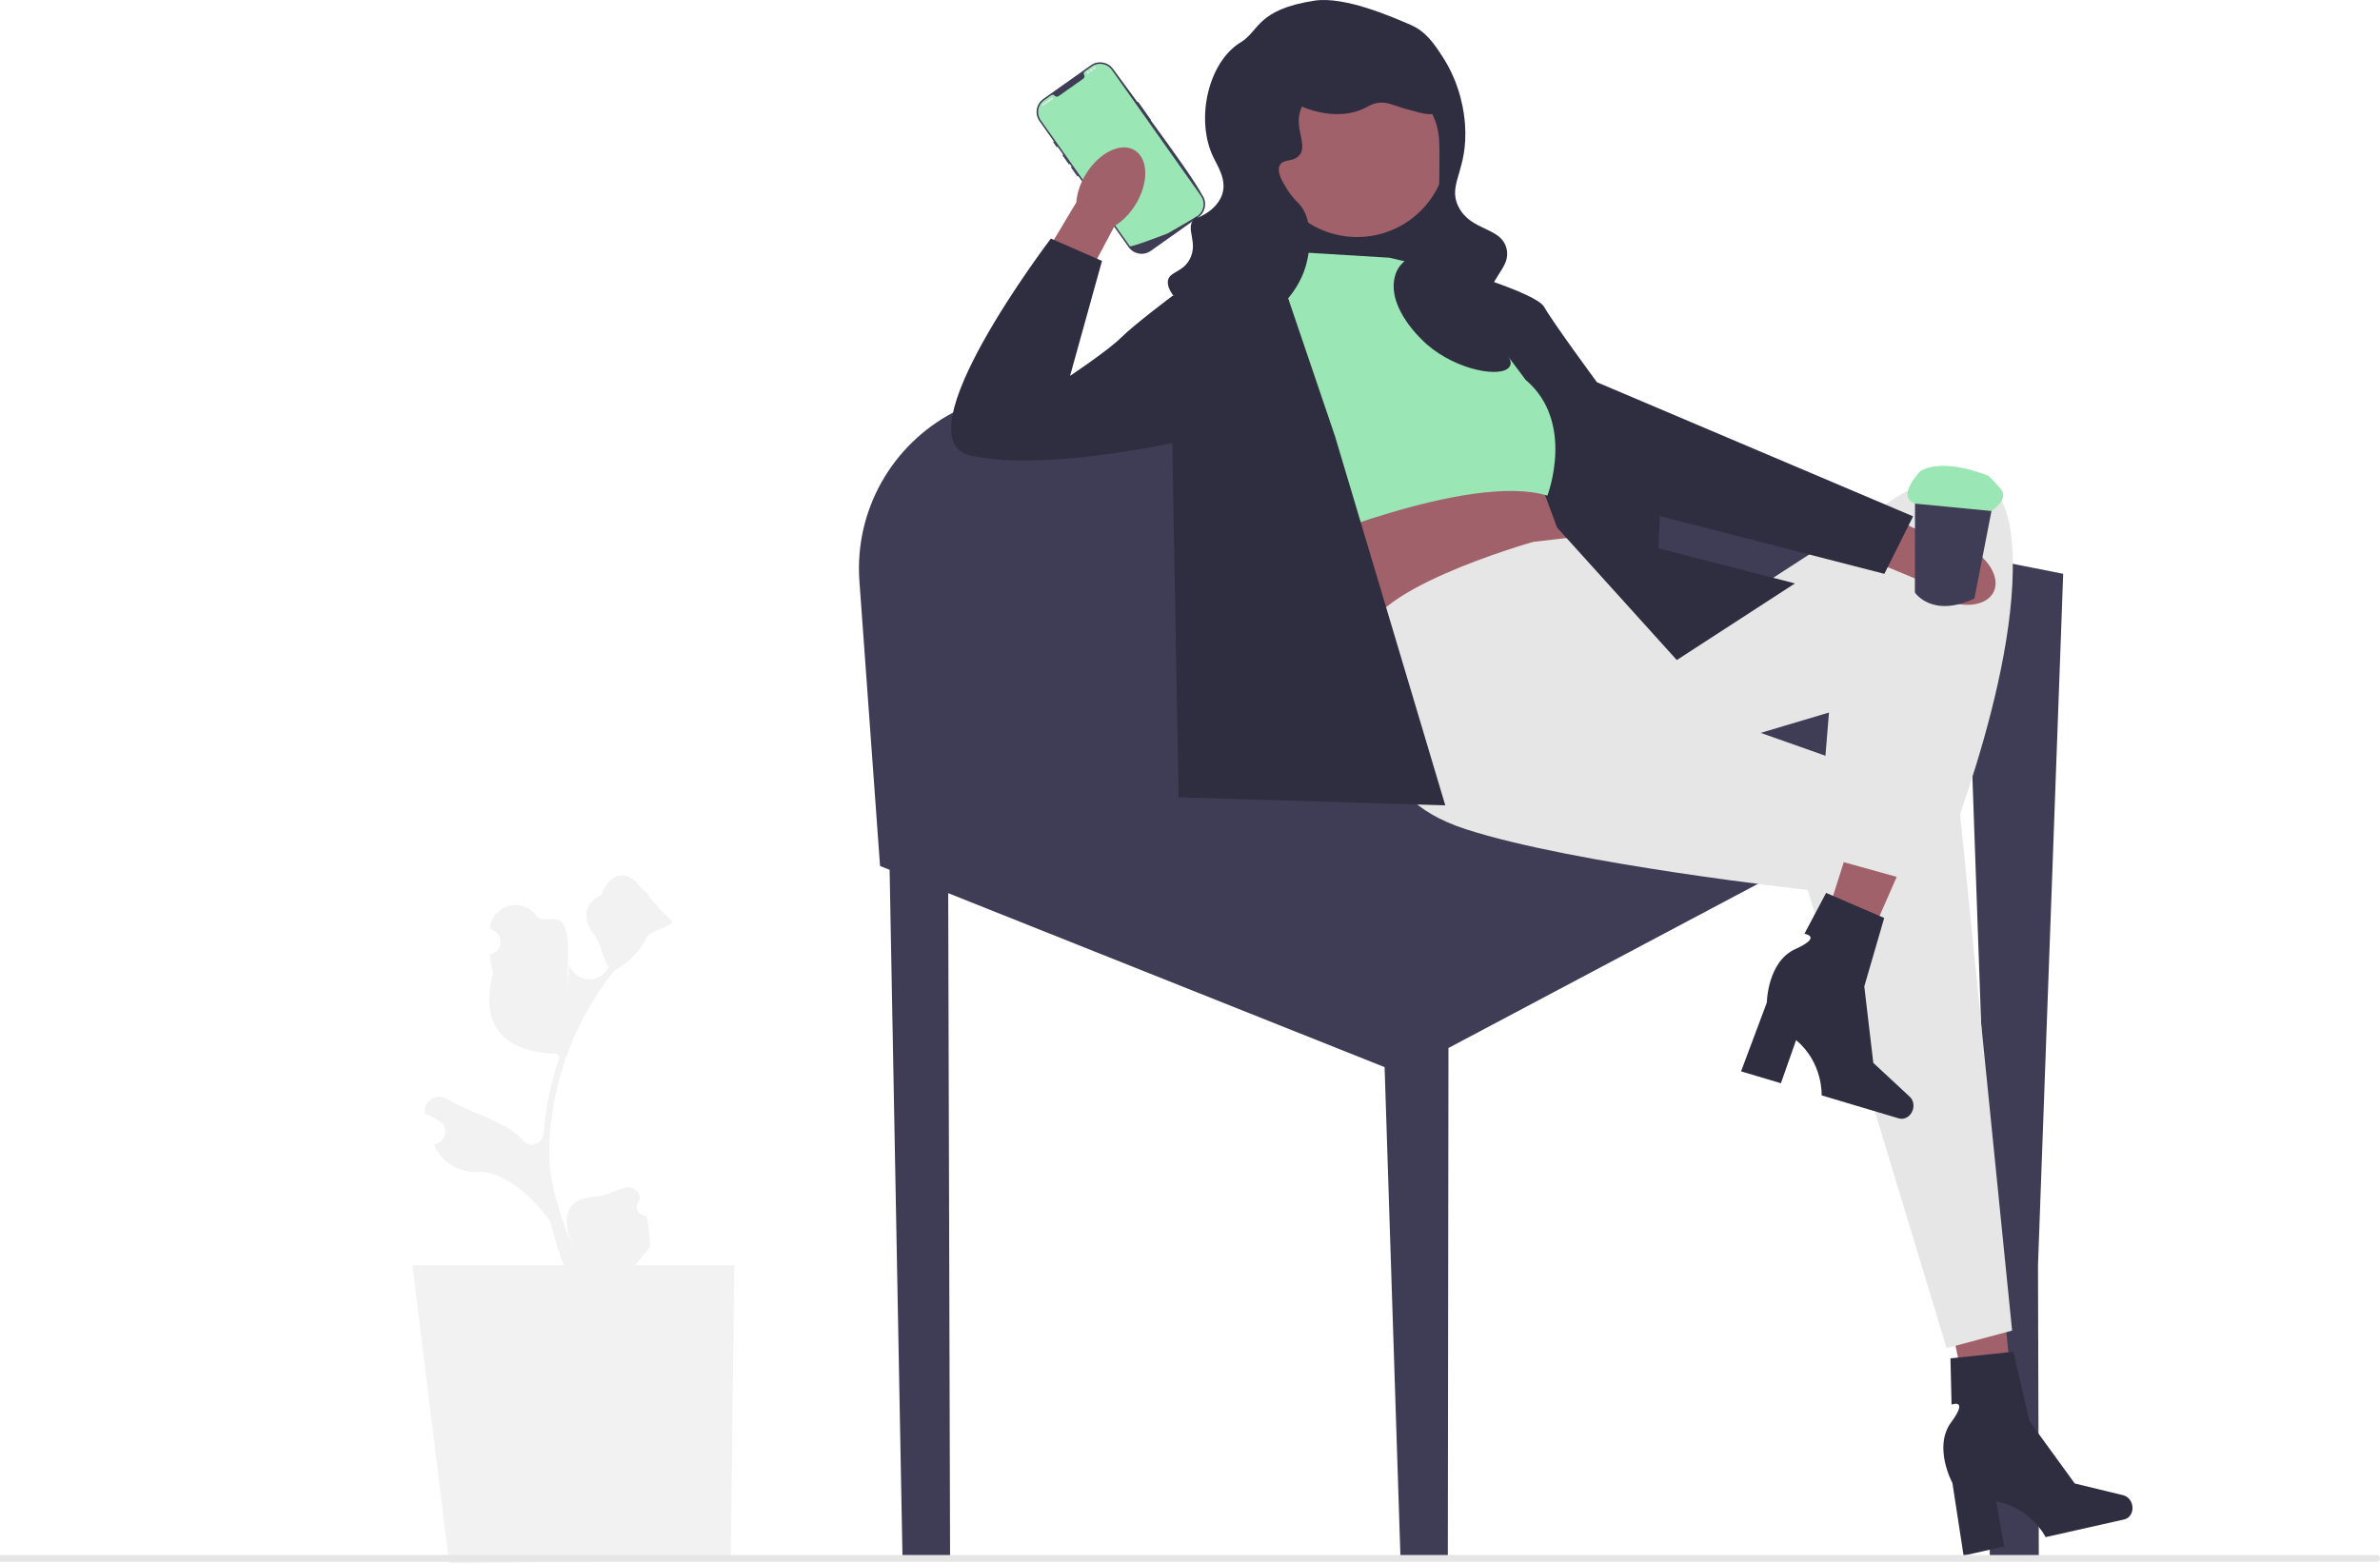
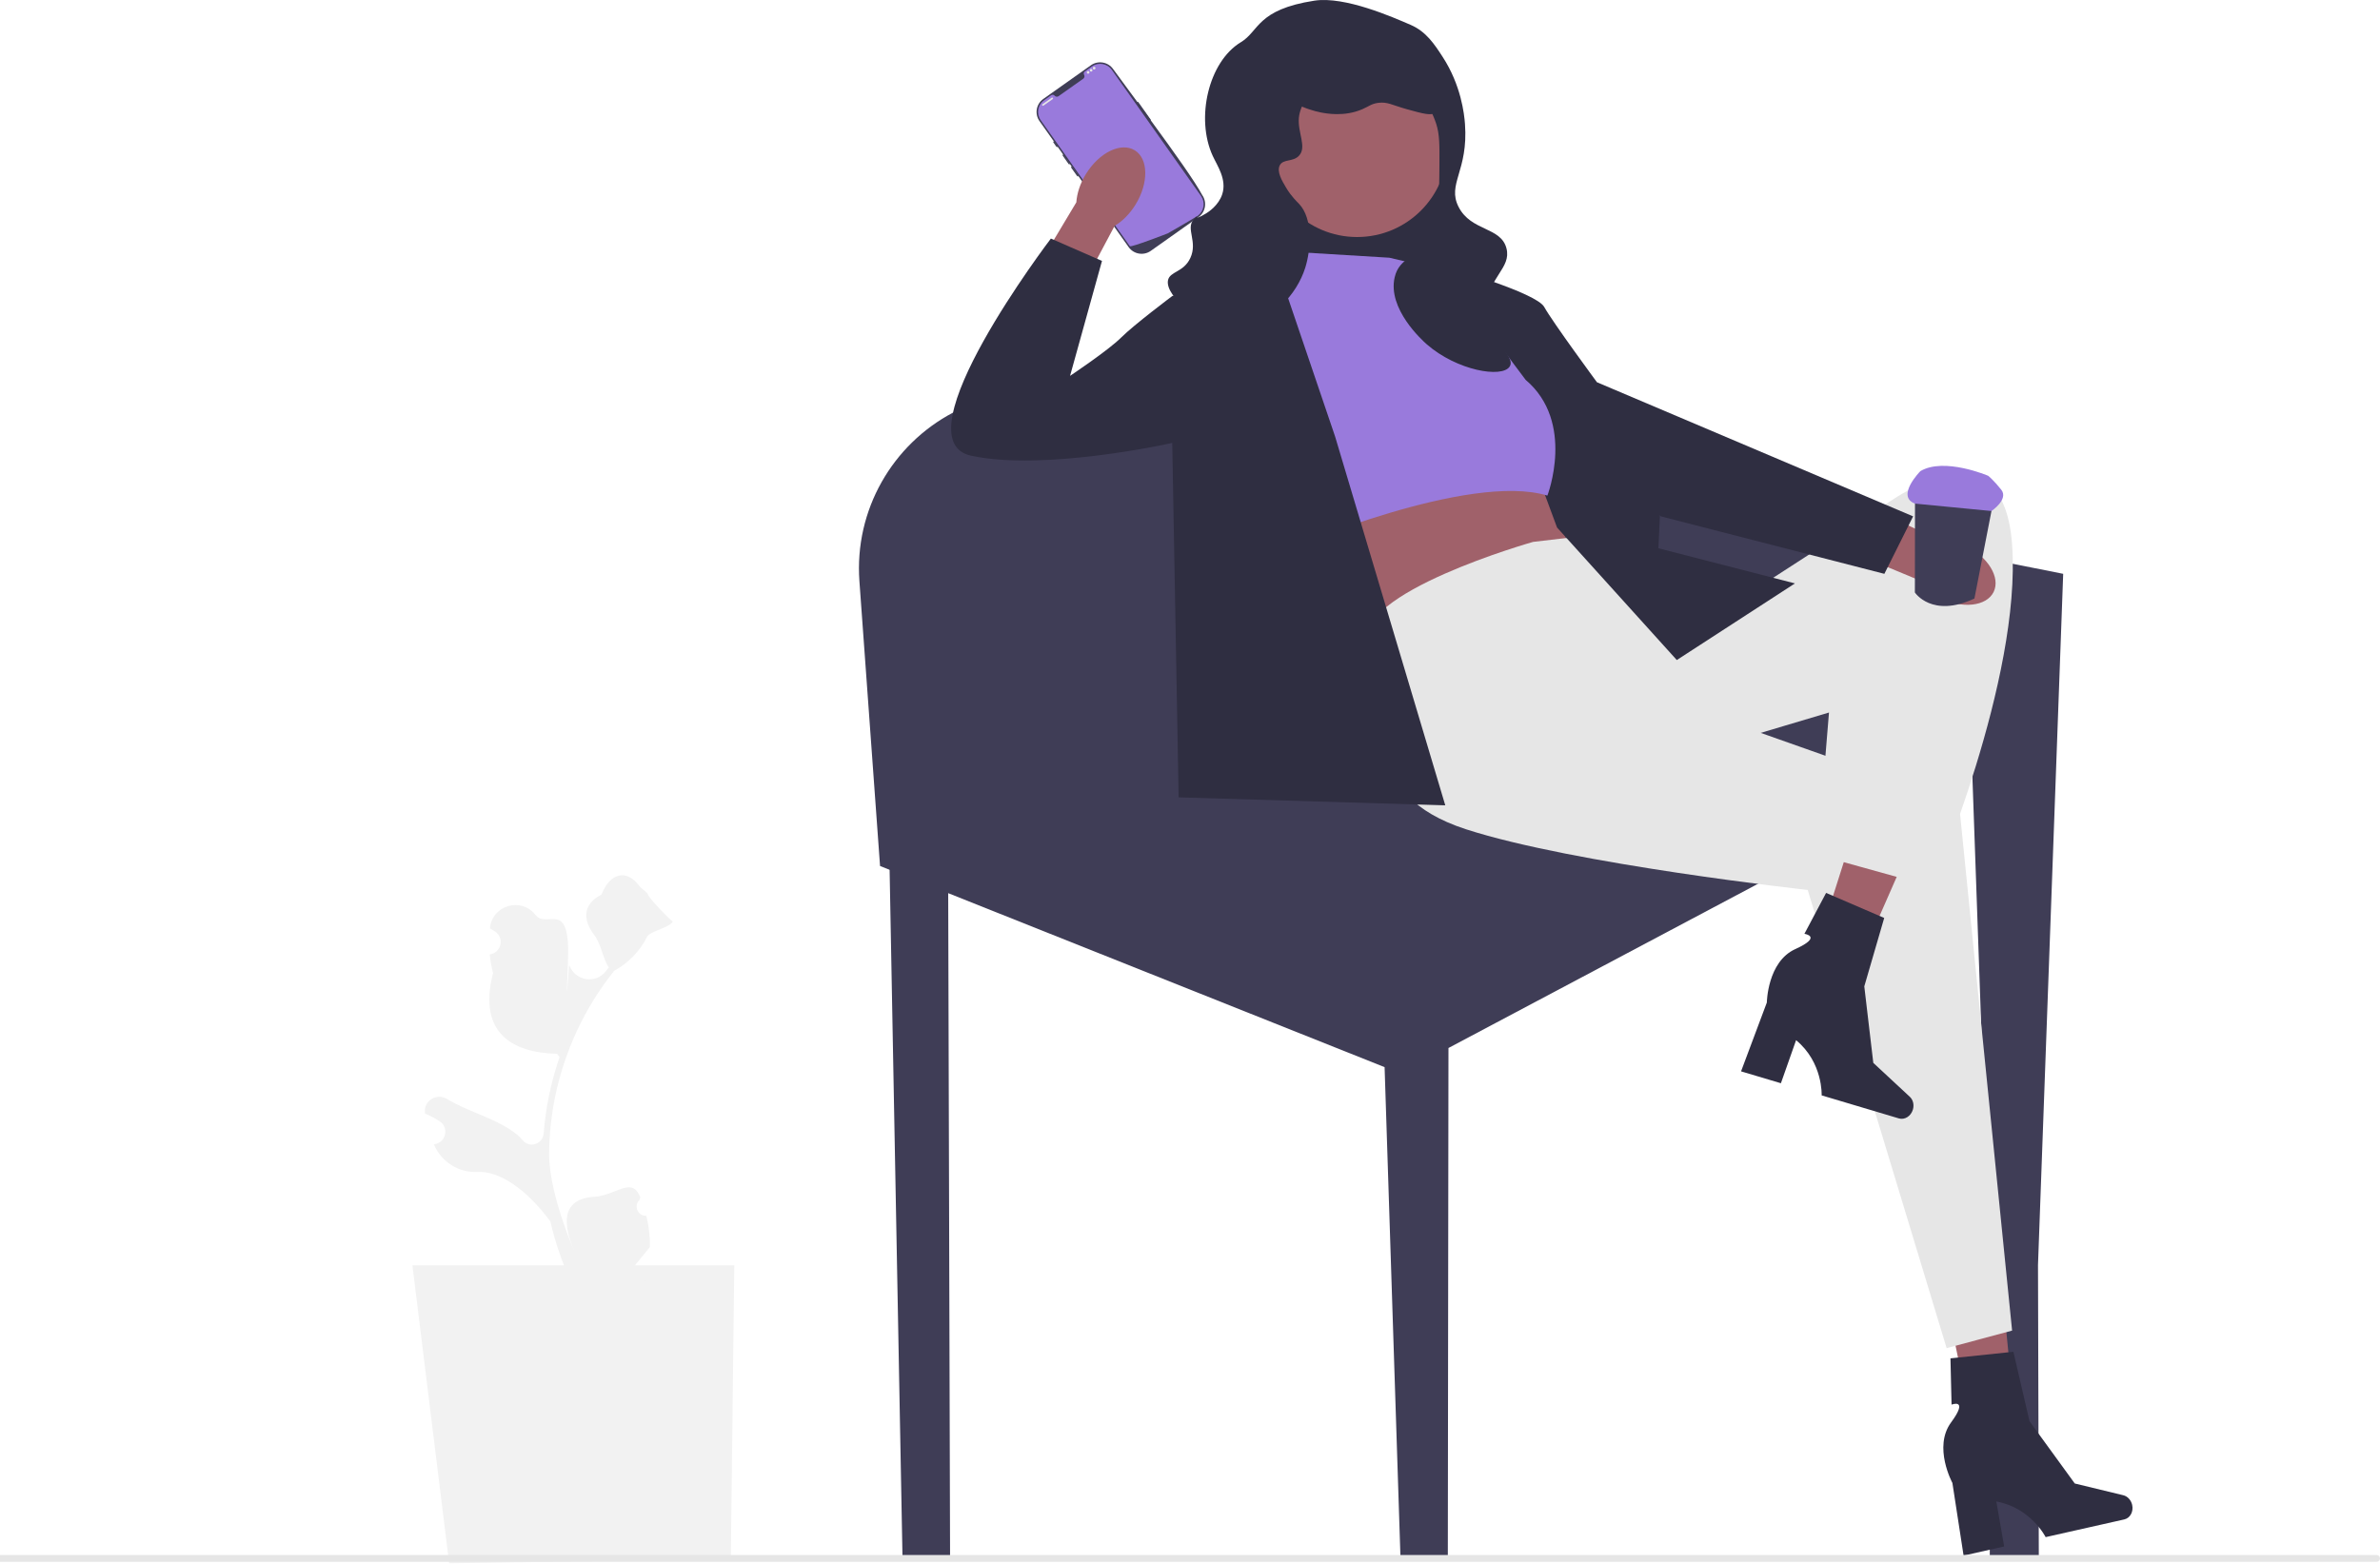
<svg xmlns="http://www.w3.org/2000/svg" width="583.04" height="383" viewBox="0 0 583.04 383">
  <path d="M499.437,374.107l.016,6.219v1.314h-12.008v-1.971l-.008-24.321-.016-23.563v-4.326l-.008-17.539-.008-.282-2.089-59.055v-.047l-2.128-60.197v-.008l-.055-1.635-10.365,5.499-12.783,6.782-6.071,3.223-8.668,4.592-14.613,7.76h-.008l-75.788,40.202-.156,123.57v1.314h-11.594l-.047-1.314-3.849-118.877-111.773-44.567-11.828-4.717-5.054-69.757c-1.267-17.484,8.105-33.513,22.937-41.32,3.661-1.924,7.651-3.348,11.891-4.17l17.07-3.309,42.603-8.269,13.784-2.668,18.016-3.497,7.103-1.377,11.68-2.269,1.056-.203,3.293-.641,1.173-.227,1.909-.368,1.346,2.378c.008,0,.008,.008,.008,.016l7.917,14.05,1.424,2.535,.008,.008,6.861,12.165s.008,.008,.008,.016l6.681,11.86,13.111,2.605,6.462,1.283,40.053,7.956,5.28,1.056h.008l13.361,2.652,3.536,.704,16.514,3.278,.125,.023,7.33,1.455,12.345,2.456-6.172,169.334,.117,41.281v.008l.063,22.898Z" fill="#3f3d56" />
  <g>
    <path d="M294.509,47.783c-1.752-3.301-6.79-10.365-12.595-18.298-1.08-1.479-2.183-2.981-3.293-4.498-1.979-2.683-3.99-5.413-5.938-8.073-1.244-1.752-3.677-2.167-5.429-.931l-11.672,8.261c-1.752,1.236-2.175,3.669-.931,5.421l3.512,4.968,.923,1.306,1.361,1.924,1.635,2.308v.008l.462,.641,1.627,2.308,.9,1.267,7.878,11.14,3.536,4.999c1.236,1.752,3.669,2.167,5.421,.931l10.154-7.189,1.432-1.009,.086-.063c1.752-1.236,2.175-3.669,.931-5.421Z" fill="#3f3d56" />
    <path d="M281.899,29.313l-3.043-4.295c-.055-.078-.156-.094-.227-.039l-.008,.008c-.07,.047-.086,.141-.031,.219l3.043,4.303c.047,.07,.149,.086,.227,.039,.023-.016,.039-.039,.055-.063,.023-.055,.023-.117-.016-.172Z" fill="#3f3d56" />
-     <path d="M272.378,17.126l21.831,30.87c1.078,1.525,.773,3.611-.658,4.769l-.001,0c-.021,.017-.042,.034-.065,.051-.038,.03-.077,.059-.118,.087,0,0-.155,.094-.44,.265-.287,.173-.706,.423-1.229,.734-.157,.094-.322,.192-.497,.295-.348,.206-.731,.432-1.142,.673-.164,.097-.333,.196-.507,.297-.885,.518-1.879,1.095-2.933,1.697-.178,.102-.357,.205-.538,.308-.048,.027-9.045,3.509-9.299,3.148l-21.831-30.87c-1.123-1.588-.746-3.784,.842-4.907l1.716-1.214c.274-.194,.646-.136,.863,.121,.015,.017,.03,.033,.046,.049,.244,.24,.631,.253,.911,.055l6.032-4.266c.28-.198,.396-.567,.251-.877-.009-.021-.02-.04-.031-.06-.17-.29-.101-.66,.174-.853l1.716-1.214c1.588-1.123,3.784-.746,4.907,.842Z" fill="#9ae6b4" />
+     <path d="M272.378,17.126l21.831,30.87c1.078,1.525,.773,3.611-.658,4.769l-.001,0c-.021,.017-.042,.034-.065,.051-.038,.03-.077,.059-.118,.087,0,0-.155,.094-.44,.265-.287,.173-.706,.423-1.229,.734-.157,.094-.322,.192-.497,.295-.348,.206-.731,.432-1.142,.673-.164,.097-.333,.196-.507,.297-.885,.518-1.879,1.095-2.933,1.697-.178,.102-.357,.205-.538,.308-.048,.027-9.045,3.509-9.299,3.148l-21.831-30.87c-1.123-1.588-.746-3.784,.842-4.907l1.716-1.214c.274-.194,.646-.136,.863,.121,.015,.017,.03,.033,.046,.049,.244,.24,.631,.253,.911,.055l6.032-4.266c.28-.198,.396-.567,.251-.877-.009-.021-.02-.04-.031-.06-.17-.29-.101-.66,.174-.853l1.716-1.214c1.588-1.123,3.784-.746,4.907,.842Z" fill="#997adc" />
    <path d="M259.079,35.782l-.767-1.08c-.031-.047-.086-.078-.149-.07-.023,0-.055,.016-.078,.031-.07,.055-.094,.156-.039,.227l.759,1.08c.055,.07,.156,.094,.235,.039,.023-.016,.039-.039,.047-.07,.023-.047,.023-.11-.008-.156Z" fill="#3f3d56" />
    <path d="M262.068,40.015l-1.471-2.089c-.039-.047-.094-.07-.149-.063-.031,0-.063,.008-.078,.023-.078,.055-.094,.156-.039,.235l1.471,2.081c.055,.07,.156,.094,.227,.039,.023-.016,.039-.039,.055-.063v-.008c.023-.047,.023-.11-.016-.156Z" fill="#3f3d56" />
    <path d="M264.156,42.972l-1.471-2.089c-.039-.047-.094-.07-.141-.063-.031,0-.063,.008-.086,.023-.078,.055-.094,.156-.039,.235l1.471,2.081c.055,.07,.156,.094,.227,.039,.023-.016,.047-.039,.055-.07,.023-.047,.023-.11-.016-.156Z" fill="#3f3d56" />
    <rect x="255.025" y="24.704" width="3.209" height=".411" rx=".206" ry=".206" transform="translate(32.71789 152.7485) rotate(-35.26749)" fill="#e6e6e6" />
    <circle cx="266.56" cy="17.736" r=".329" fill="#e6e6e6" />
    <circle cx="267.299" cy="17.213" r=".329" fill="#e6e6e6" />
    <circle cx="268.038" cy="16.691" r=".329" fill="#e6e6e6" />
  </g>
  <rect x="310.249" y="36.15" width="45.373" height="43.026" fill="#2f2e41" />
  <path d="M278.185,50.115c-1.422,2.309-3.247,4.106-5.132,5.223l-12.155,22.852-10.705-6.102,13.482-22.524c.149-2.186,.931-4.625,2.353-6.934,3.248-5.275,8.602-7.876,11.959-5.809,3.357,2.067,3.445,8.019,.197,13.294h0Z" fill="#a0616a" />
  <g>
    <polygon points="484.466 355.941 494.226 353.985 489.823 309.154 475.42 312.039 484.466 355.941" fill="#a0616a" />
    <path d="M522.33,368.699h0c.369,1.64-.496,3.231-1.931,3.554l-19.269,4.336s-3.611-7.196-12.081-8.736l1.92,11.023-9.94,2.237-2.741-17.802s-4.77-8.781-.326-14.818c4.444-6.037,.121-4.363,.121-4.363l-.269-11.339,15.418-1.614,3.943,17.008,11.094,15.266,11.88,2.876c1.057,.256,1.914,1.188,2.181,2.373h0Z" fill="#2f2e41" />
  </g>
  <path d="M316.116,126.504l.782,5.476s16.428,17.993,20.34,25.816l47.452-23.469-8.337-19.557-60.236,11.734Z" fill="#a0616a" />
  <path d="M375.57,132.763s-44.338,12.517-40.553,25.033c3.785,12.517,6.123,17.657,6.123,17.657,0,0-8.596,19.111,18.002,27.716,26.598,8.605,83.705,14.863,83.705,14.863l34.03,112.258,16.037-4.303-13.019-129.273-63.646-22.491,3.911-23.469-13.299,5.476-22.172-24.537-9.12,1.069Z" fill="#e6e6e6" />
  <g>
    <polygon points="441.826 242.204 451.295 245.272 469.385 204.018 455.412 199.488 441.826 242.204" fill="#a0616a" />
    <path d="M468.609,271.854h0c-.48,1.611-2.013,2.576-3.423,2.155l-18.927-5.644s.37-8.043-6.263-13.529l-3.718,10.553-9.764-2.912,6.318-16.867s.135-9.992,6.964-13.083c6.829-3.092,2.24-3.746,2.24-3.746l5.312-10.022,14.237,6.135-4.881,16.763,2.208,18.742,8.955,8.32c.797,.74,1.088,1.973,.742,3.136l0,0Z" fill="#2f2e41" />
  </g>
  <path d="M403.021,157.796l17.14-7.041,39.897-25.816s30.509-24.405,32.856,8.528-19.557,83.782-19.557,83.782l-28.162-7.823,2.861-34.861-36.891,11.001-8.143-27.771Z" fill="#e6e6e6" />
  <polygon points="359.801 70.839 381.437 129.242 410.773 161.707 439.717 142.932 406.273 134.327 407.16 114.77 359.801 70.839" fill="#2f2e41" />
  <polygon points="232.74 379.96 232.74 381.64 221.09 381.64 221.06 379.96 217.03 165 232.12 165 232.15 171.03 232.74 379.96" fill="#3f3d56" />
  <path d="M475.173,146.488c-2.434-1.196-4.395-2.843-5.686-4.613l-23.904-9.929,5.057-11.236,23.703,11.282c2.19-.059,4.692,.488,7.126,1.684,5.56,2.732,8.657,7.815,6.918,11.353-1.739,3.538-7.655,4.191-13.215,1.459h-0Z" fill="#a0616a" />
  <path d="M348.972,67.833l5.528-2.399s21.852,6.224,23.807,9.788,12.908,18.427,12.908,18.427l77.447,32.856-7.041,14.081-54.76-14.081-29.727-31.292-28.162-27.38Z" fill="#2f2e41" />
-   <path d="M340.367,63.139l-25.816-1.565-13.299,7.041,14.863,65.712s43.771-18.775,62.956-12.908c0,0,6.939-17.979-5.322-28.351l-20.084-26.8-13.299-3.129Z" fill="#9ae6b4" />
+   <path d="M340.367,63.139l-25.816-1.565-13.299,7.041,14.863,65.712s43.771-18.775,62.956-12.908c0,0,6.939-17.979-5.322-28.351l-20.084-26.8-13.299-3.129Z" fill="#997adc" />
  <path d="M312.987,65.486l-.249-2.537-25.567,9.578s-9.387,7.041-12.517,10.17-12.517,9.387-12.517,9.387l7.823-28.162-12.517-5.476s-37.55,49.284-19.557,53.196c17.993,3.911,49.284-3.129,49.284-3.129l1.565,86.834,65.321,1.956-26.989-90.354-14.081-41.461Z" fill="#2f2e41" />
  <circle cx="332.455" cy="35.948" r="22.123" fill="#a0616a" />
  <path d="M321.983,.165c-14.139,2.188-13.465,7.442-17.993,10.17-7.976,4.805-11.123,18.681-6.911,27.837,1.125,2.446,3.499,5.784,2.347,9.387-.884,2.766-3.433,4.398-3.911,4.694-3.918,2.419-1.359-.459-3.129,1.565-1.954,2.233,1.073,5.388-.782,9.387-1.645,3.546-5.036,3.246-5.476,5.476-.758,3.839,7.946,11.559,17.21,10.952,8.248-.54,14.376-7.514,16.428-14.081,1.375-4.399,1.967-11.966-1.565-15.646-.495-.516-1.85-1.766-3.129-3.911-1.013-1.698-2.346-3.933-1.565-5.476,.832-1.644,3.191-.779,4.694-2.347,2.037-2.127-.383-5.72,0-9.387,.649-6.21,9.448-13.678,18.775-12.517,10.581,1.318,14.462,12.824,14.863,14.081,.832,2.606,.816,5.127,.782,10.17-.048,7.236-.078,11.772-2.347,16.428-3.264,6.697-7.422,5.973-8.605,10.952-1.844,7.762,6.831,15.558,7.823,16.428,7.356,6.449,18.466,8.387,20.34,5.476,1.688-2.624-5.722-6.705-5.476-14.863,.213-7.07,5.935-9.226,4.694-14.081-1.366-5.345-8.655-4.126-11.734-10.17-2.874-5.642,2.423-8.772,1.565-20.34-.182-2.447-.95-9.47-5.476-16.428-1.994-3.065-4.022-6.183-7.823-7.823-4.255-1.836-16.119-7.091-23.598-5.933Z" fill="#2f2e41" />
  <path d="M312.596,19.722c.574,4.844,7.848,7.218,10.952,7.823,1.315,.256,5.757,1.121,10.17-.782,1.631-.704,2.225-1.34,3.911-1.565,2.283-.304,3.433,.564,7.041,1.565,4.012,1.112,6.018,1.668,7.041,.782,1.672-1.448,.388-6.187-1.565-9.387-3.61-5.918-10.217-7.75-13.299-8.605-3.521-.977-10.666-2.958-17.21,.782-.875,.5-7.624,4.466-7.041,9.387Z" fill="#2f2e41" />
  <g>
    <path d="M483.685,146.64c-10.439,4.868-14.589-1.49-14.589-1.49l.004-1.895,.031-24.376c7.271-4.746,19.542,2.147,19.542,2.147l-4.722,24.242-.267,1.371Z" fill="#3f3d56" />
-     <path d="M487.062,116.57s-10.793-4.621-16.623-1.141c0,0-6.079,6.161-1.318,7.952l18.741,1.816s4.262-2.858,2.403-5.209-3.203-3.418-3.203-3.418Z" fill="#9ae6b4" />
+     <path d="M487.062,116.57s-10.793-4.621-16.623-1.141c0,0-6.079,6.161-1.318,7.952l18.741,1.816s4.262-2.858,2.403-5.209-3.203-3.418-3.203-3.418Z" fill="#997adc" />
  </g>
  <polygon points="101.03 310 110.03 383 179.03 382 179.88 310 101.03 310" fill="#f2f2f2" />
  <path d="M158.338,297.862c-2.066,.129-3.208-2.437-1.645-3.933l.155-.618c-.02-.049-.041-.098-.061-.148-2.094-4.993-5.844-.28-11.248,.055-7.947,.493-7.828,6.504-4.75,13.532,.836,1.908-6.259-13.486-6.259-23.82,0-2.597,.142-5.193,.433-7.783,.239-2.119,.568-4.224,.995-6.31,2.306-11.277,7.299-22.018,14.5-30.99,3.462-1.892,6.349-4.851,8.093-8.397,.626-1.279,6.009-2.359,6.242-3.761-.394,.052-6.377-6.244-6.08-6.612-.549-.833-1.532-1.247-2.131-2.06-2.982-4.043-7.091-3.337-9.236,2.157-4.582,2.313-4.627,6.148-1.815,9.837,1.789,2.347,2.035,5.522,3.604,8.035-.162,.207-.329,.407-.491,.614-.062,.08-.124,.159-.186,.239-2.533,3.278-7.592,2.438-9.003-1.457-.103-.284-.976,15.106-.319-.823,.657-15.929-5.072-7.82-7.972-11.493-3.464-4.388-10.512-2.394-11.122,3.163-.006,.053-.012,.106-.017,.159,.429,.242,.849,.499,1.26,.771,2.339,1.547,1.53,5.174-1.242,5.601l-.063,.01c.155,1.544,.42,3.074,.807,4.579-3.701,14.312,4.286,19.527,15.693,19.764l.594,.846c-1.08,3.108-1.949,6.291-2.601,9.514-.614,2.99-1.04,6.013-1.279,9.049l-.01,.13c-.198,2.582-3.465,3.681-5.108,1.678-.418-.51-.846-.957-1.277-1.31-4.946-4.063-11.933-5.559-17.268-8.824-2.568-1.572-5.859,.459-5.411,3.437l.022,.143c.794,.323,1.569,.698,2.319,1.117,.429,.242,.85,.499,1.261,.771,2.34,1.548,1.53,5.175-1.243,5.601l-.063,.01c-.045,.006-.084,.013-.129,.019l.041,.097c1.784,4.196,6.047,6.914,10.6,6.665,5.359-.293,12.016,4.188,17.887,12.11l.006,0c1.163,5.064,2.861,10.011,5.044,14.726h18.02c.065-.2,.123-.407,.181-.607-1.666,.103-3.346,.006-4.986-.297,1.337-1.641,2.674-3.294,4.011-4.935,.032-.032,.058-.065,.084-.097,.678-.84,1.363-1.673,2.041-2.512l0-.001c.042-2.578-.267-5.147-.879-7.64l-.001-0Z" fill="#f2f2f2" />
  <path d="M583.04,381.8h0c0,.464-.376,.84-.84,.84H0v-1.68H582.2c.464,0,.84,.376,.84,.84Z" fill="#e6e6e6" />
</svg>
